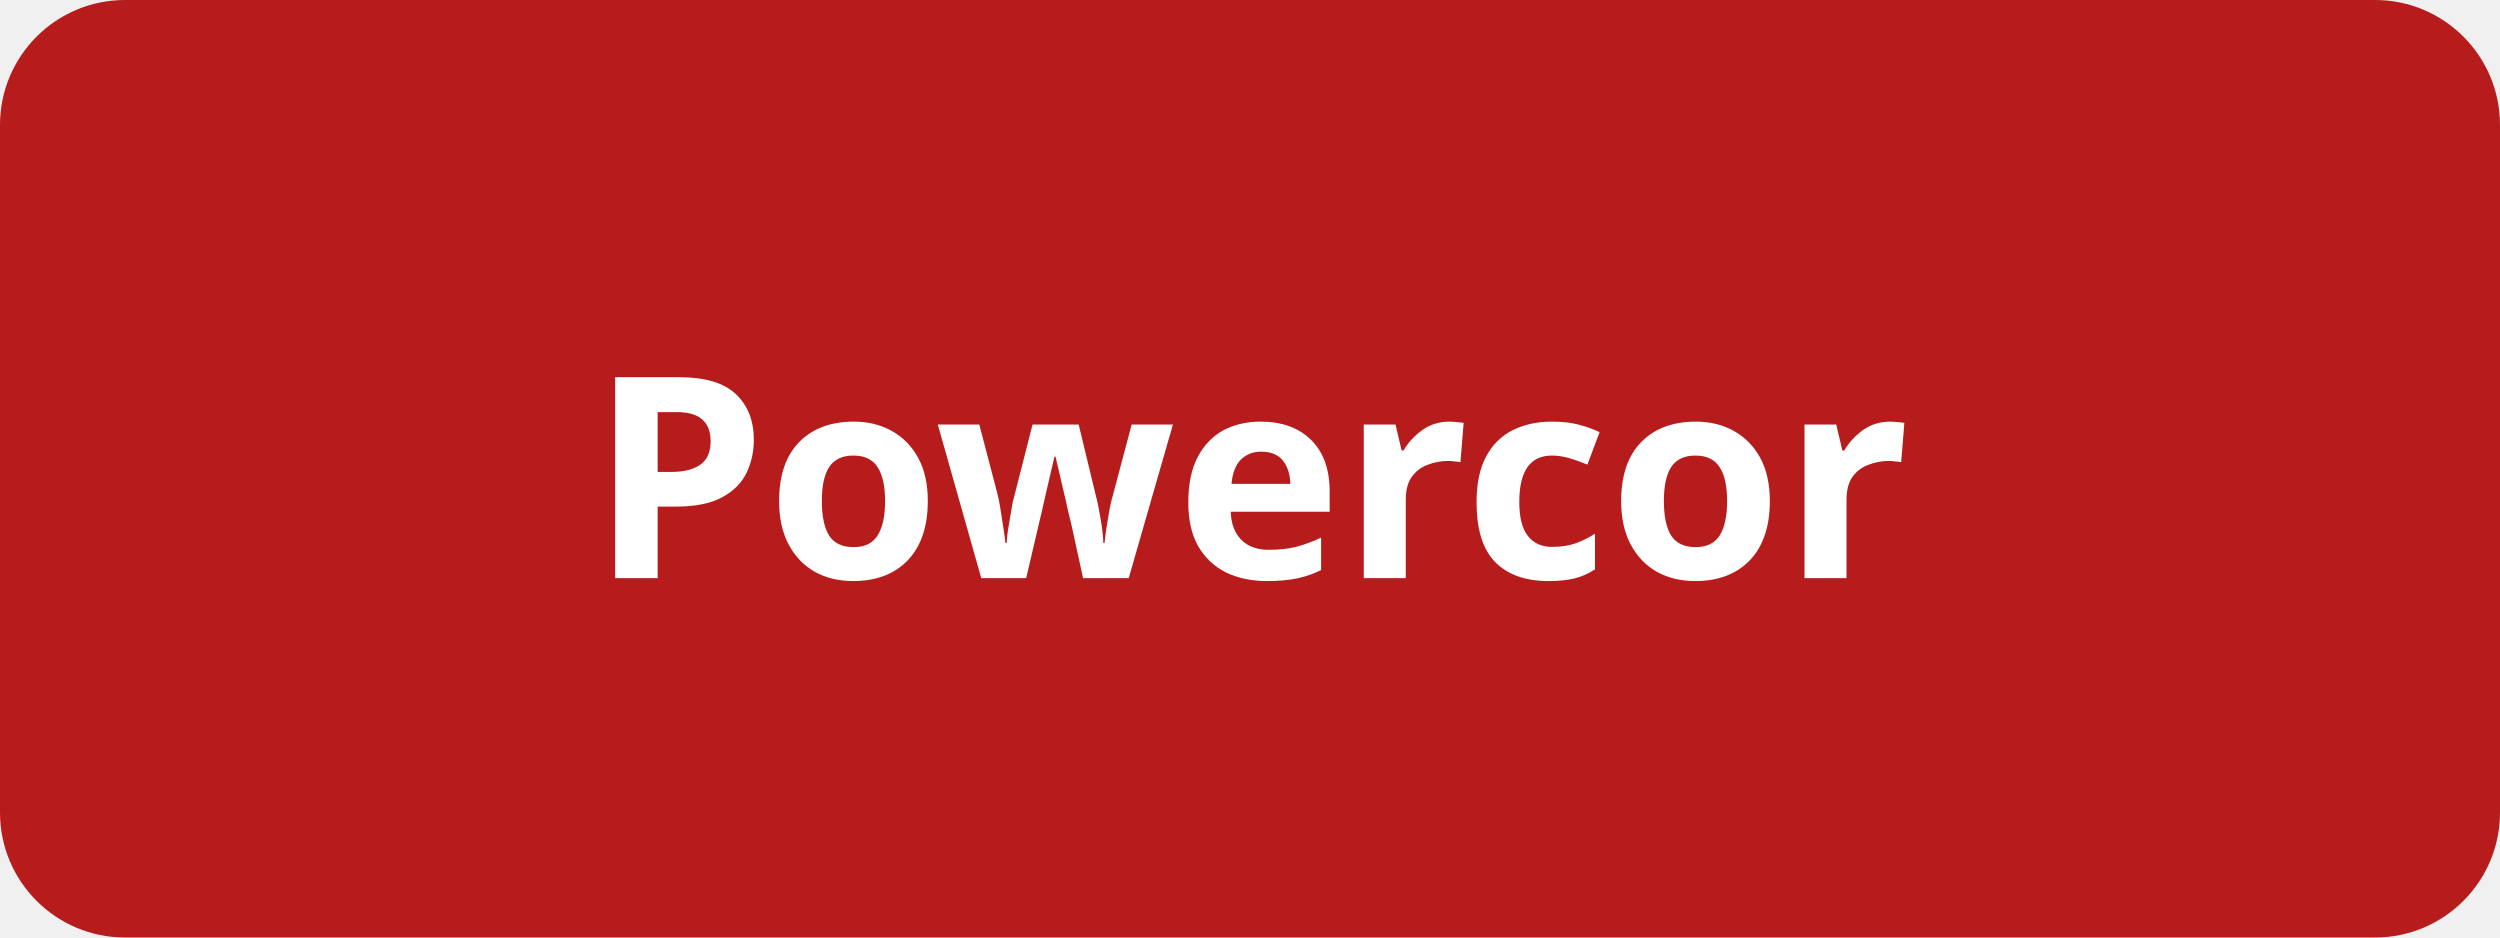
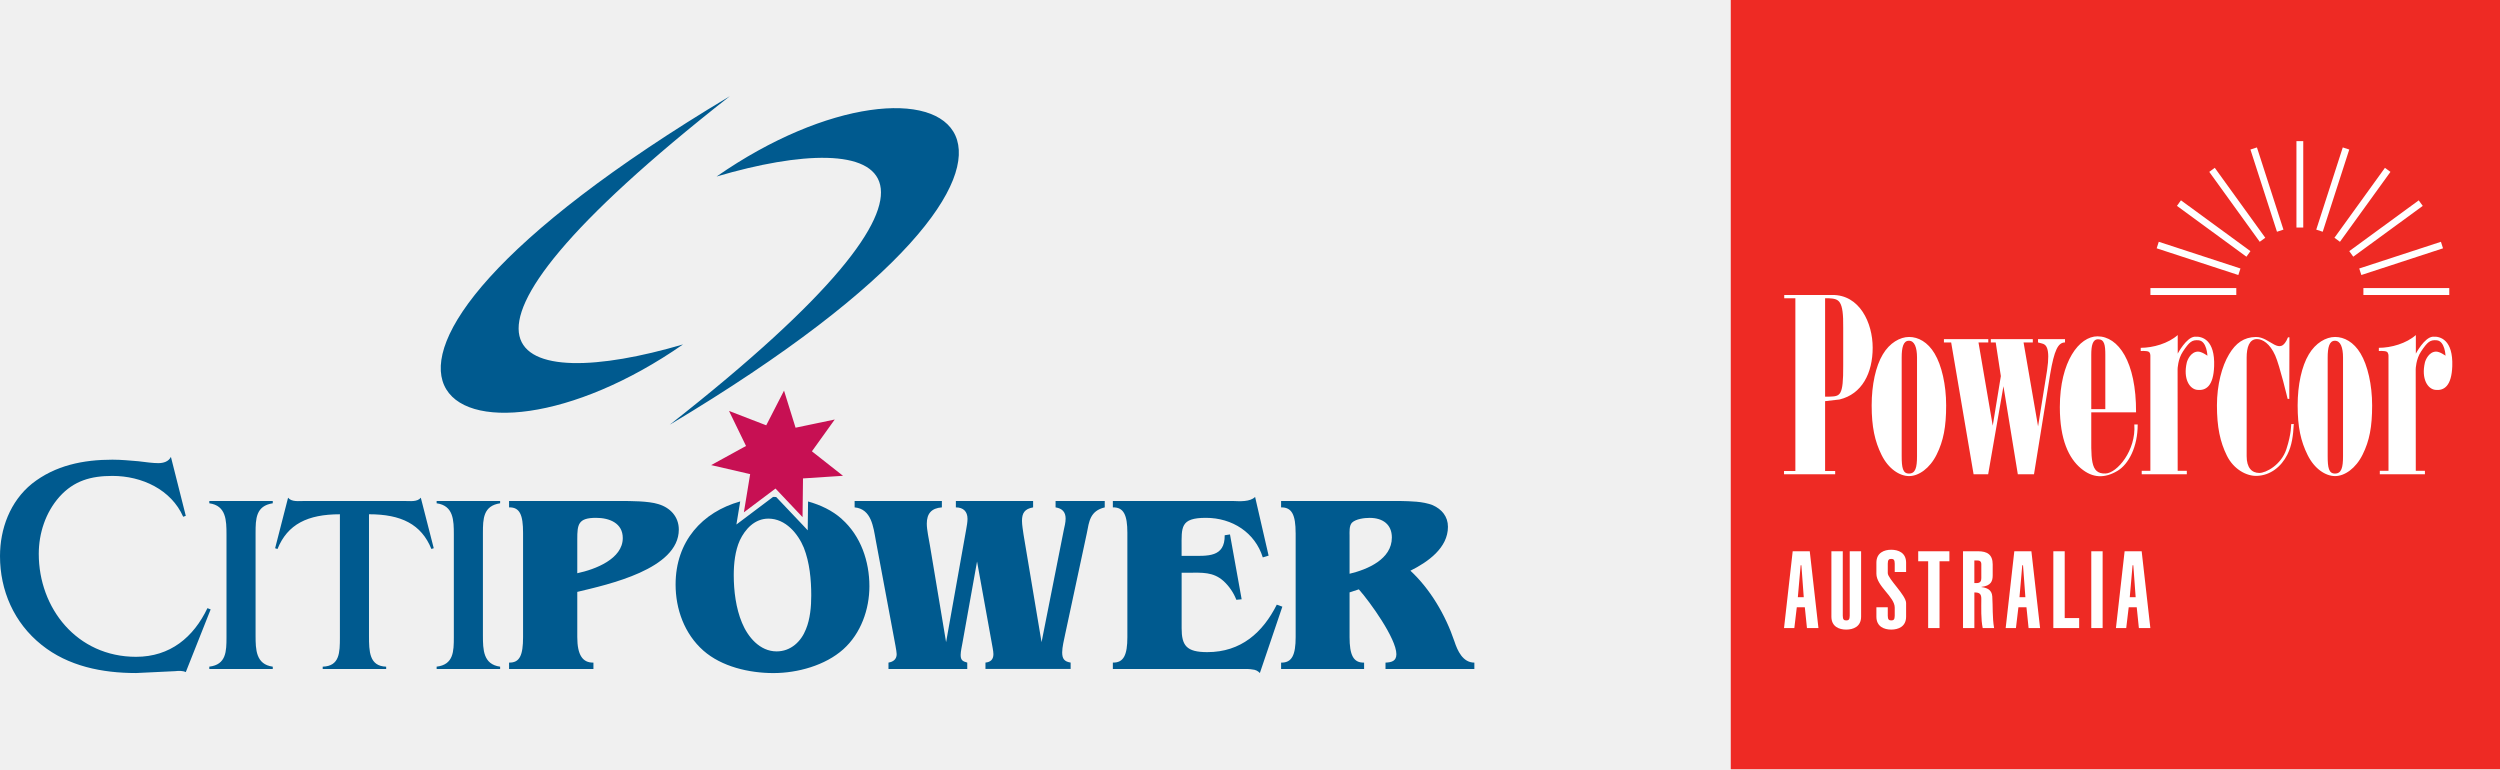
- <svg xmlns="http://www.w3.org/2000/svg" viewBox="0 0 160 60" fill="none">
-   <rect width="160" height="60" rx="8" fill="#b71c1c" />
-   <text x="80" y="37" text-anchor="middle" font-family="system-ui, sans-serif" font-size="18" font-weight="700" fill="#ffffff">Powercor</text>
+ <svg xmlns="http://www.w3.org/2000/svg" width="156" height="48" viewBox="0 0 156 48" fill="none">
+   <path fill-rule="evenodd" clip-rule="evenodd" d="M50.784 28.258L50.664 28.162L50.751 28.041L52.088 26.177L49.795 26.657L49.643 26.689L49.599 26.546L48.923 24.375L47.881 26.407L47.813 26.539L47.669 26.484L45.49 25.642L46.486 27.693L46.551 27.83L46.416 27.903L44.376 29.022L46.658 29.55L46.809 29.585L46.785 29.733L46.545 31.197L46.418 31.969L48.391 30.485L50.079 32.269L50.091 31.207L50.106 30.003V29.853L50.26 29.843L52.603 29.69L50.784 28.258Z" fill="#C71053" />
+   <path fill-rule="evenodd" clip-rule="evenodd" d="M48.24 31.009L48.264 31.008C48.319 31.008 48.378 31.013 48.434 31.015" fill="#005A8F" />
+   <path fill-rule="evenodd" clip-rule="evenodd" d="M50.292 39.26C49.995 40.024 49.352 40.647 48.461 40.647C47.405 40.647 46.66 39.737 46.3 38.86C45.92 37.953 45.786 36.87 45.786 35.883C45.786 35.182 45.869 34.37 46.166 33.715C46.497 33.016 47.091 32.362 47.95 32.362C49.022 32.362 49.797 33.302 50.159 34.178C50.522 35.102 50.622 36.169 50.622 37.157C50.622 37.843 50.556 38.623 50.292 39.26C50.312 39.21 50.312 39.21 50.292 39.26ZM52.52 32.377C51.932 31.853 51.199 31.508 50.423 31.292L50.406 32.681L50.402 33.093L50.117 32.788L48.435 31.015C48.377 31.013 48.318 31.008 48.263 31.008L48.238 31.009L46.287 32.477L45.951 32.73L46.018 32.326L46.189 31.289C43.82 31.951 42.157 33.781 42.157 36.472C42.157 38.001 42.701 39.545 43.891 40.598C45.029 41.6 46.744 42 48.263 42C49.764 42 51.497 41.522 52.618 40.518C53.723 39.531 54.251 38.016 54.251 36.585C54.251 35.042 53.726 33.451 52.525 32.385L52.52 32.377ZM42.621 21.491C28.803 31.105 15.72 23.844 45.543 6C25.001 22.114 32.044 24.614 42.621 21.491ZM44.714 11.015C58.532 1.401 71.617 8.662 41.792 26.503C62.335 10.391 55.291 7.891 44.714 11.015ZM11.593 41.939C11.39 41.843 11.149 41.859 10.927 41.881L8.489 41.998C6.371 41.998 4.255 41.57 2.601 40.245C0.867 38.864 0 36.839 0 34.7C0 33.006 0.625 31.292 1.996 30.181C3.449 29.034 5.202 28.684 7.017 28.684C7.601 28.684 8.145 28.743 8.629 28.781C9.113 28.84 9.537 28.9 9.88 28.9C10.203 28.9 10.523 28.801 10.665 28.509L11.593 32.188L11.431 32.246C10.685 30.551 8.851 29.697 7.017 29.697C5.685 29.697 4.617 29.989 3.709 31C2.843 31.973 2.419 33.279 2.419 34.562C2.419 37.949 4.798 40.985 8.489 40.985C10.626 40.985 12.078 39.759 12.944 37.949L13.145 38.027L11.593 41.94V41.939Z" fill="#005A8F" />
+   <path fill-rule="evenodd" clip-rule="evenodd" d="M15.948 39.657C15.948 40.535 15.966 41.457 17.021 41.6V41.744H13.06V41.599C14.116 41.475 14.133 40.646 14.133 39.769V33.349C14.133 32.474 14.116 31.549 13.061 31.406V31.263H17.021V31.405C15.965 31.564 15.948 32.377 15.948 33.252V39.657ZM23.025 39.674C23.025 40.644 23.041 41.568 24.097 41.6V41.744H20.137V41.6C21.193 41.568 21.21 40.725 21.21 39.768V32.091C19.197 32.091 17.942 32.712 17.316 34.257L17.167 34.21L17.976 31.056C18.19 31.328 18.636 31.263 18.948 31.263H25.286C25.599 31.263 26.046 31.328 26.258 31.056L27.066 34.209L26.918 34.255C26.292 32.712 25.036 32.09 23.025 32.09V39.674ZM30.134 39.657C30.134 40.535 30.15 41.457 31.208 41.6V41.744H27.246V41.599C28.302 41.475 28.319 40.646 28.319 39.769V33.349C28.319 32.474 28.304 31.549 27.246 31.406V31.263H31.208V31.405C30.151 31.564 30.134 32.377 30.134 33.252V39.657ZM36.022 35.769C37.145 35.532 38.861 34.877 38.861 33.573C38.861 32.647 38.036 32.313 37.193 32.313C36.072 32.313 36.022 32.728 36.022 33.651V35.77V35.769ZM32.639 33.252C32.639 32.138 32.441 31.645 31.766 31.66V31.262H38.679C39.355 31.262 40.461 31.262 41.073 31.454C41.831 31.677 42.358 32.25 42.358 33.046C42.358 35.516 37.952 36.471 36.022 36.934V39.753C36.022 40.868 36.353 41.362 37.03 41.346V41.744H31.766V41.346C32.441 41.362 32.639 40.868 32.639 39.754V33.252ZM66.379 33.079C66.427 32.857 66.495 32.599 66.495 32.361C66.495 31.948 66.28 31.725 65.868 31.661V31.261H68.936V31.661C68.013 31.884 67.962 32.537 67.815 33.286L66.462 39.596C66.395 39.912 66.28 40.39 66.28 40.708C66.28 41.106 66.412 41.282 66.808 41.345V41.743H61.493V41.345C61.81 41.313 61.989 41.155 61.989 40.819C61.989 40.612 61.908 40.279 61.874 40.055L60.968 35.038L60.06 40.104C60.026 40.311 59.945 40.645 59.945 40.866C59.945 41.187 60.06 41.266 60.357 41.346V41.744H55.441V41.346C55.736 41.298 55.952 41.138 55.952 40.819C55.952 40.63 55.82 40.008 55.786 39.802L54.646 33.701C54.498 32.901 54.382 31.756 53.328 31.661V31.261H58.773V31.661C58.129 31.708 57.832 32.042 57.832 32.68C57.832 33.062 57.964 33.651 58.03 34.05L59.036 40.071L60.291 33.031C60.324 32.824 60.373 32.6 60.373 32.377C60.373 31.916 60.109 31.661 59.646 31.661V31.261H64.466V31.661C63.938 31.755 63.772 32.011 63.772 32.505C63.772 32.743 63.836 33.126 63.87 33.365L64.993 40.071L66.379 33.079ZM69.442 41.744V41.345C70.119 41.361 70.348 40.867 70.348 39.753V33.252C70.348 32.14 70.12 31.645 69.442 31.661V31.262H76.933C77.347 31.279 78.005 31.327 78.318 31.008L79.161 34.671L78.798 34.782C78.318 33.239 76.899 32.313 75.25 32.313C73.634 32.313 73.732 32.902 73.732 34.178V34.686H74.26C75.348 34.686 76.437 34.797 76.421 33.399L76.751 33.349L77.479 37.395L77.148 37.427C76.974 36.979 76.698 36.576 76.34 36.249C75.695 35.675 75.004 35.737 74.178 35.737H73.734V39.196C73.734 40.278 74.029 40.693 75.333 40.693C77.445 40.693 78.798 39.466 79.672 37.73L80.019 37.856L78.615 41.998C78.557 41.933 78.487 41.879 78.407 41.841C78.328 41.803 78.242 41.781 78.154 41.776C77.99 41.744 77.807 41.744 77.626 41.744H69.442Z" fill="#005A8F" />
+   <path fill-rule="evenodd" clip-rule="evenodd" d="M85.467 32.316C85.138 32.316 84.609 32.378 84.362 32.616C84.18 32.808 84.213 33.208 84.213 33.444V35.803C85.336 35.534 86.852 34.896 86.852 33.541C86.852 32.729 86.292 32.316 85.467 32.316C86.292 32.316 85.467 32.316 85.467 32.316ZM80.847 33.256C80.847 32.14 80.616 31.645 79.94 31.662V31.262H87.365C88.042 31.28 88.767 31.28 89.395 31.52C89.971 31.774 90.352 32.234 90.352 32.873C90.352 34.194 89.097 35.071 88.01 35.612C89.228 36.744 90.187 38.337 90.763 40.041C90.947 40.598 91.275 41.347 92 41.347V41.745H86.456V41.347C86.837 41.332 87.134 41.251 87.134 40.82C87.134 39.849 85.485 37.555 84.791 36.775L84.213 36.965V39.755C84.213 40.869 84.444 41.362 85.12 41.347V41.745H79.941V41.347C80.617 41.362 80.849 40.869 80.849 39.755V33.256H80.847Z" fill="#005A8F" />
+   <path fill-rule="evenodd" clip-rule="evenodd" d="M108 48H156V0H108V48Z" fill="#EE2A24" />
+   <path fill-rule="evenodd" clip-rule="evenodd" d="M113.886 24.751H114.143C114.827 24.724 115.027 24.742 115.016 22.797V20.463C115.04 18.706 114.753 18.648 114.101 18.611H113.886V24.751ZM111.323 29.595V29.39H112.031V18.611H111.336V18.407H114.322C116.033 18.381 116.855 20.14 116.855 21.695C116.855 23.283 116.188 24.592 114.785 24.928L113.886 25.033V29.39H114.515V29.595H111.324H111.323ZM118.665 28.465C118.665 29.181 118.734 29.55 119.116 29.55C119.526 29.55 119.622 29.181 119.622 28.465V22.311C119.622 21.684 119.467 21.262 119.116 21.262C118.764 21.262 118.665 21.684 118.665 22.311V28.465ZM120.719 22.062C121.16 22.795 121.44 24.009 121.44 25.299C121.44 26.642 121.271 27.507 120.846 28.367C120.42 29.226 119.727 29.708 119.128 29.708C118.531 29.708 117.838 29.253 117.412 28.393C116.986 27.532 116.792 26.642 116.792 25.299C116.792 24.009 117.046 22.847 117.488 22.113C117.912 21.396 118.562 21.026 119.128 21.026C119.697 21.026 120.293 21.345 120.719 22.061V22.062ZM145.247 28.465C145.247 29.181 145.317 29.55 145.699 29.55C146.109 29.55 146.205 29.181 146.205 28.465V22.311C146.205 21.684 146.049 21.262 145.699 21.262C145.346 21.262 145.247 21.684 145.247 22.311V28.465ZM147.301 22.062C147.742 22.795 148.021 24.009 148.021 25.299C148.021 26.642 147.854 27.507 147.427 28.367C147.003 29.226 146.309 29.708 145.71 29.708C145.111 29.708 144.42 29.253 143.995 28.393C143.567 27.532 143.373 26.642 143.373 25.299C143.373 24.009 143.629 22.847 144.07 22.113C144.496 21.396 145.143 21.026 145.71 21.026C146.279 21.026 146.876 21.345 147.301 22.061V22.062ZM142.967 26.467C142.967 26.467 142.992 27.051 142.67 28.029C142.348 29.01 141.396 29.512 140.983 29.512C140.505 29.512 140.191 29.18 140.191 28.464V22.312C140.191 21.686 140.349 21.159 140.836 21.159C141.187 21.159 141.641 21.436 141.974 22.183C142.255 22.812 142.748 24.889 142.748 24.889L142.851 24.892L142.861 21.046C142.81 21.055 142.804 21.051 142.77 21.049C142.263 22.313 141.674 21.007 140.759 21.027C140.024 21.044 139.517 21.396 139.091 22.113C138.649 22.847 138.337 24.009 138.337 25.299C138.337 26.643 138.532 27.571 138.957 28.432C139.383 29.292 140.194 29.721 140.836 29.695C141.665 29.662 142.347 29.136 142.733 28.361C143.013 27.798 143.093 27.202 143.132 26.456L142.967 26.468V26.467ZM121.3 21.16H124.069V21.369L123.458 21.37L124.347 26.564L124.853 23.468L124.532 21.369H124.227V21.16H126.847V21.369H126.27L127.175 26.606L127.736 23.117C127.955 21.651 127.648 21.49 127.417 21.433L127.172 21.368V21.16H128.857V21.369C128.425 21.369 128.186 21.841 127.93 23.349L126.921 29.595H125.912L125.015 24.1L124.061 29.595H123.152L121.753 21.369H121.301V21.16H121.3ZM131.372 25.532V22.149C131.372 21.523 131.315 21.171 130.919 21.171C130.575 21.171 130.495 21.581 130.495 22.136V25.53H131.372V25.532ZM130.495 25.729V26.715C130.499 28.595 130.391 29.591 131.393 29.547C132.102 29.517 133.299 28.115 133.181 26.487H133.392C133.396 27.889 132.822 28.972 132.129 29.383C131.344 29.849 130.595 29.854 129.845 29.223C129.101 28.598 128.534 27.449 128.534 25.406C128.534 22.539 129.754 20.987 130.882 20.987C132.177 20.987 133.305 22.556 133.29 25.728H130.495V25.729ZM134.059 21.94C133.924 21.882 133.581 21.902 133.581 21.902V21.704C134.351 21.704 135.308 21.428 135.89 20.906V22.066C135.89 22.066 136.419 21.055 136.947 21.01C137.418 20.971 138.223 21.206 138.162 22.853C138.118 24.087 137.657 24.387 137.11 24.329C136.62 24.276 136.222 23.631 136.454 22.628C136.496 22.448 136.711 21.953 137.147 21.94C137.387 21.933 137.743 22.197 137.743 22.197C137.743 22.197 137.709 21.284 137.199 21.234C136.775 21.193 136.611 21.342 136.214 21.936C135.894 22.414 135.882 23.033 135.882 23.033L135.887 29.379H136.457V29.595H133.643V29.379H134.183V22.214C134.183 22.214 134.196 21.999 134.059 21.94ZM148.918 21.94C148.781 21.882 148.44 21.902 148.44 21.902V21.704C149.209 21.704 150.165 21.428 150.749 20.906V22.066C150.749 22.066 151.277 21.055 151.806 21.01C152.276 20.971 153.08 21.206 153.022 22.853C152.977 24.087 152.513 24.387 151.97 24.329C151.478 24.276 151.081 23.631 151.312 22.628C151.354 22.448 151.567 21.953 152.005 21.94C152.245 21.933 152.6 22.197 152.6 22.197C152.6 22.197 152.568 21.284 152.056 21.234C151.635 21.193 151.47 21.342 151.073 21.936C150.752 22.414 150.74 23.033 150.74 23.033L150.745 29.379H151.315V29.595H148.5V29.379H149.042V22.214C149.042 22.214 149.053 21.999 148.918 21.94Z" fill="white" />
+   <path fill-rule="evenodd" clip-rule="evenodd" d="M134.186 18.406H139.545V17.977H134.186V18.406ZM139.672 17.161L139.805 16.754L134.707 15.087L134.576 15.495L139.672 17.161ZM140.177 16.019L140.428 15.671L136.092 12.5L135.841 12.847L140.177 16.019ZM141.007 15.088L141.353 14.836L138.202 10.472L137.858 10.725L141.007 15.088ZM142.083 14.461L142.487 14.329L140.833 9.199L140.427 9.332L142.083 14.461ZM143.298 14.2H143.723V8.806H143.298V14.2ZM144.534 14.329L144.938 14.461L146.594 9.331L146.189 9.199L144.534 14.329ZM145.669 14.837L146.013 15.088L149.164 10.725L148.82 10.473L145.669 14.837ZM146.594 15.671L146.844 16.018L151.18 12.848L150.929 12.502L146.594 15.671ZM147.216 16.754L147.348 17.161L152.444 15.495L152.314 15.088L147.216 16.754ZM147.476 18.406H152.835V17.977H147.476V18.406ZM112.554 37.267L112.407 35.274H112.36L112.185 37.267H112.554ZM111.864 34.398H112.929L113.471 39.193H112.754L112.621 37.893H112.12L111.966 39.193H111.323L111.864 34.398ZM116.133 34.398V38.479C116.133 39.105 115.644 39.287 115.201 39.287C114.767 39.287 114.279 39.105 114.279 38.479V34.399H114.989V38.418C114.989 38.66 115.062 38.715 115.208 38.715C115.349 38.715 115.423 38.66 115.423 38.418V34.398H116.133ZM121.642 34.398V35.024H121.027V39.192H120.317V35.023H119.696V34.398H121.642ZM123.2 36.385H123.335C123.581 36.385 123.634 36.25 123.634 36.075V35.206C123.634 35.025 123.529 34.971 123.368 34.971H123.199V36.385H123.2ZM122.492 39.193V34.398H123.428C123.996 34.398 124.344 34.601 124.344 35.219V35.9C124.344 36.258 124.244 36.553 123.642 36.621V36.634C123.956 36.674 124.291 36.781 124.318 37.219C124.359 37.859 124.318 38.532 124.432 39.193H123.722C123.602 38.641 123.634 37.921 123.634 37.361C123.634 37.073 123.529 36.959 123.2 36.971V39.193H122.492ZM126.384 37.267L126.237 35.274H126.189L126.015 37.267H126.384ZM125.694 34.398H126.759L127.301 39.193H126.584L126.451 37.893H125.949L125.794 39.193H125.154L125.693 34.398H125.694ZM128.128 39.192V34.398H128.838V38.567H129.74V39.192H128.128ZM130.496 39.192H131.204V34.398H130.496V39.192ZM133.265 37.267L133.119 35.274H133.072L132.897 37.267H133.265ZM132.576 34.398H133.64L134.182 39.193H133.466L133.332 37.893H132.831L132.676 39.193H132.034L132.576 34.398ZM117.797 35.172C117.797 34.931 117.87 34.875 118.016 34.875C118.158 34.875 118.231 34.931 118.231 35.172V35.692H118.941V35.112C118.941 34.487 118.452 34.304 118.011 34.304C117.576 34.304 117.087 34.487 117.087 35.112V35.798C117.087 36.58 118.231 37.238 118.231 37.913V38.418C118.231 38.662 118.158 38.714 118.017 38.714C117.87 38.714 117.797 38.662 117.797 38.418V37.892H117.087V38.479C117.087 39.105 117.576 39.287 118.011 39.287C118.452 39.287 118.941 39.105 118.941 38.479V37.631C118.941 37.146 117.797 36.11 117.797 35.764V35.172Z" fill="white" />
</svg>
